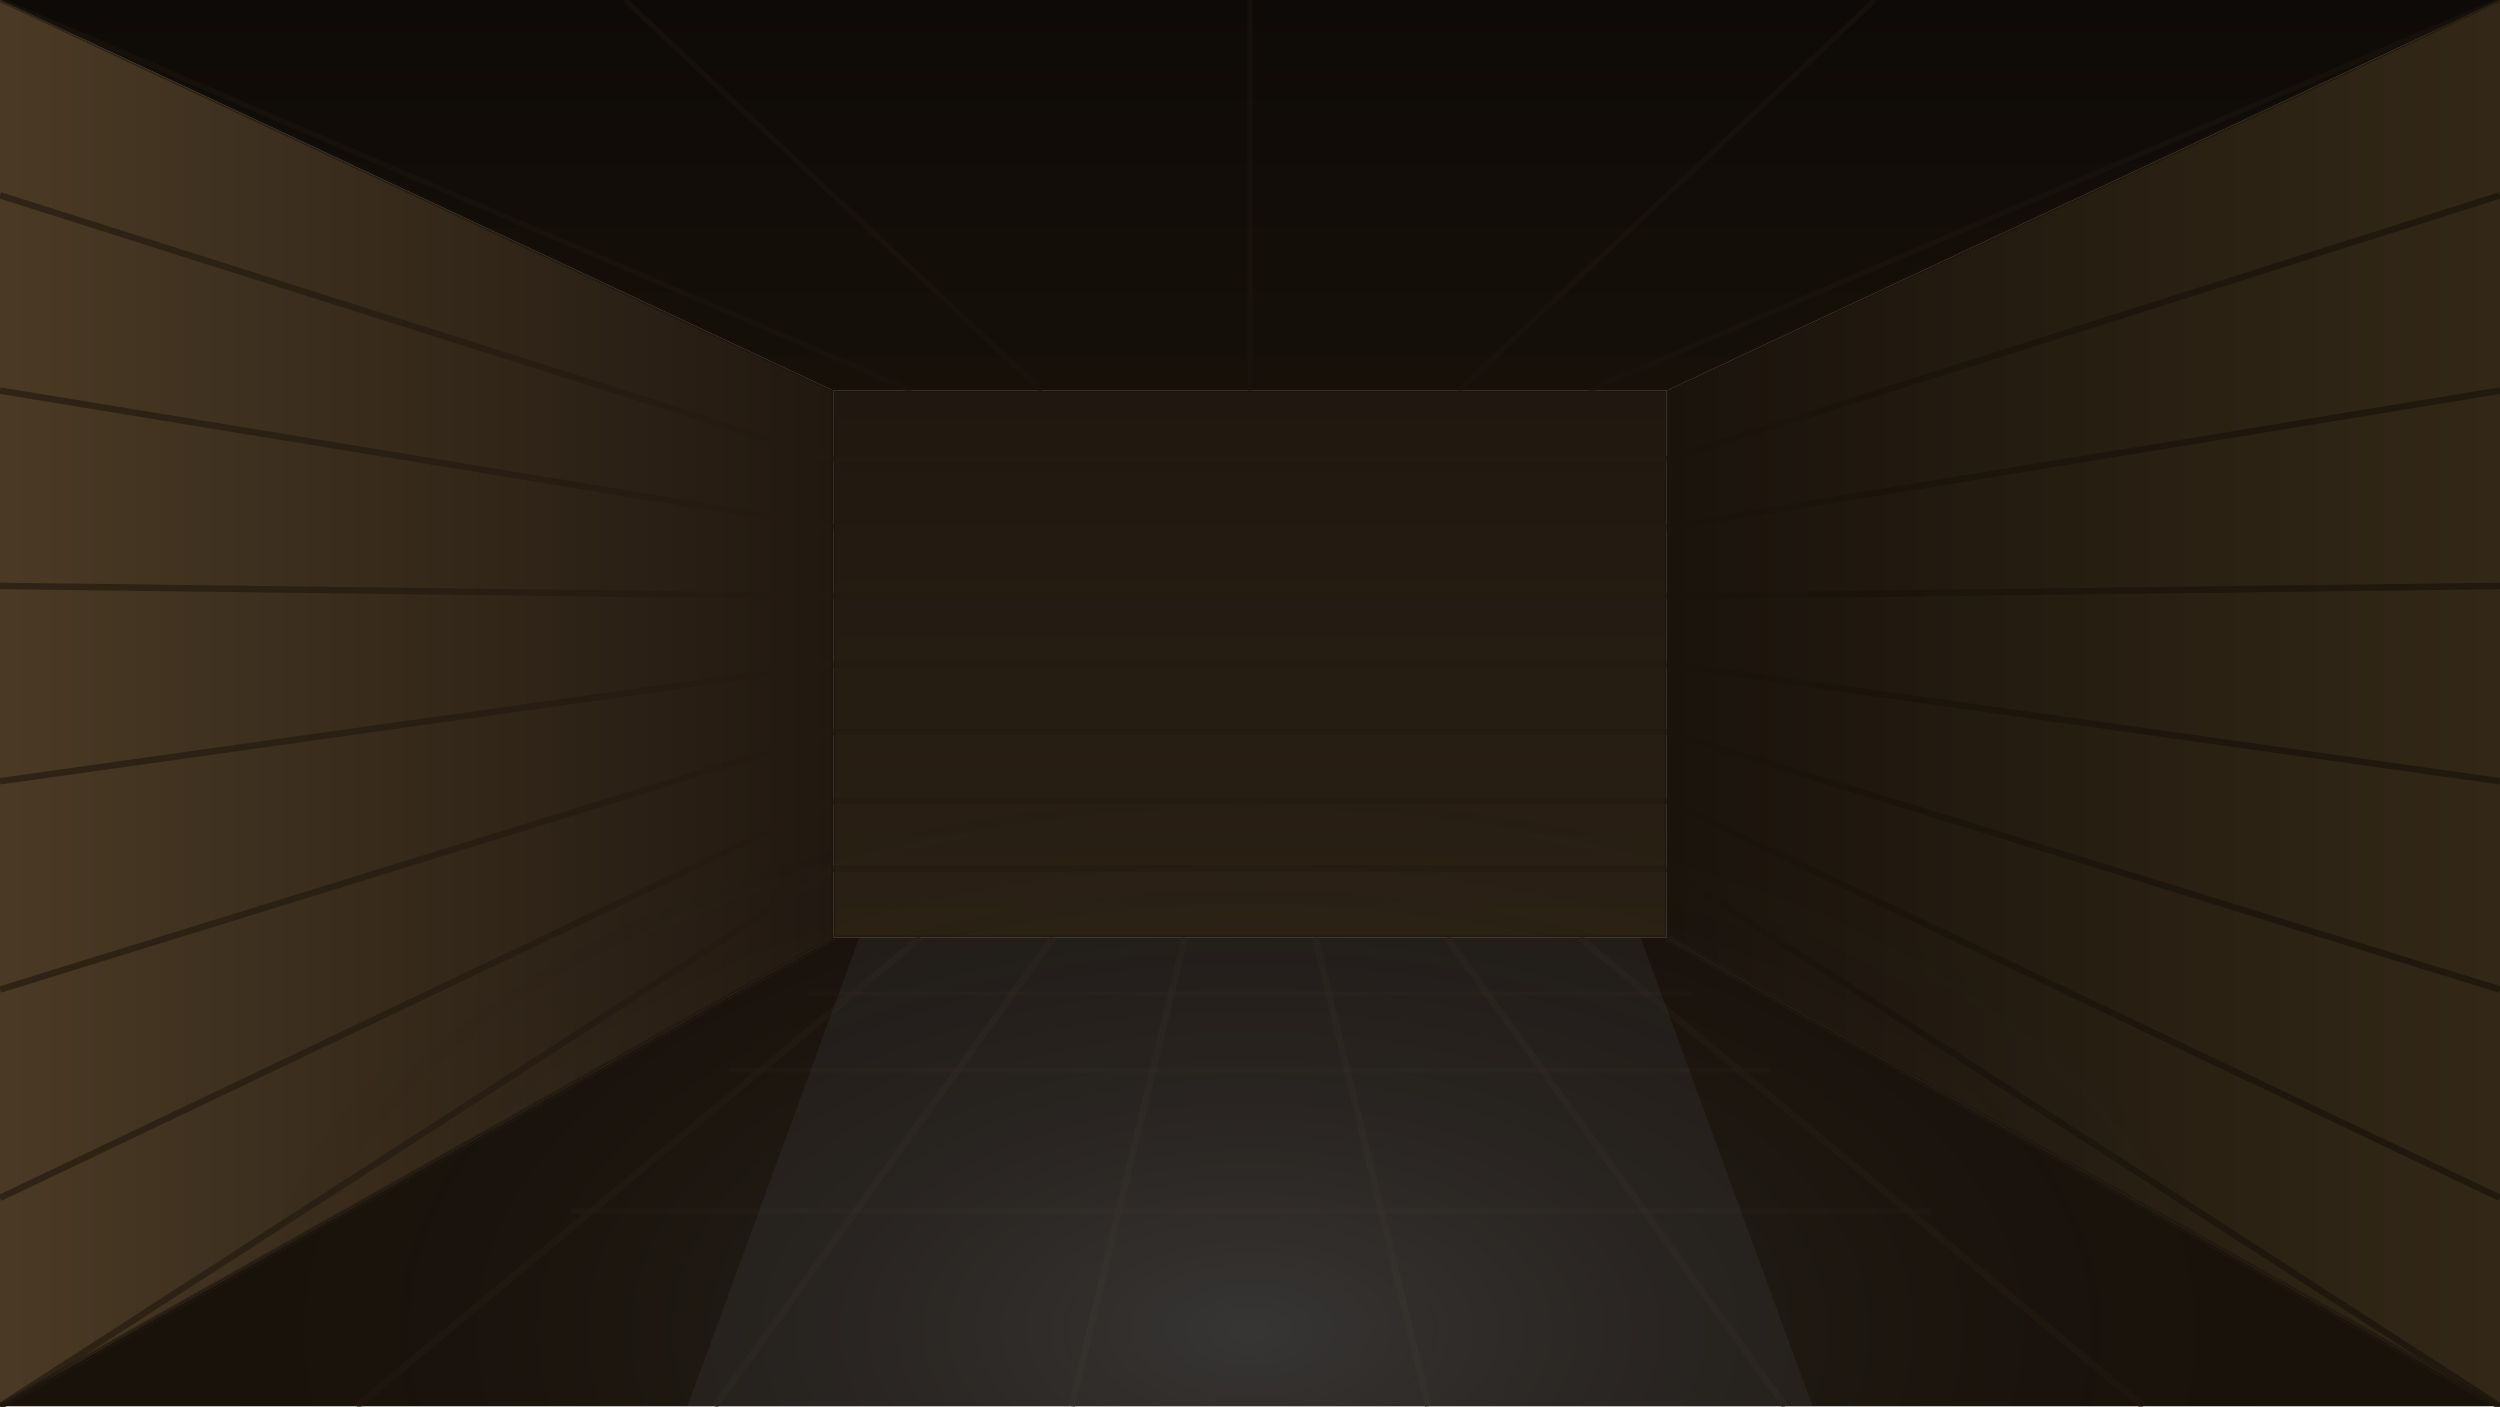
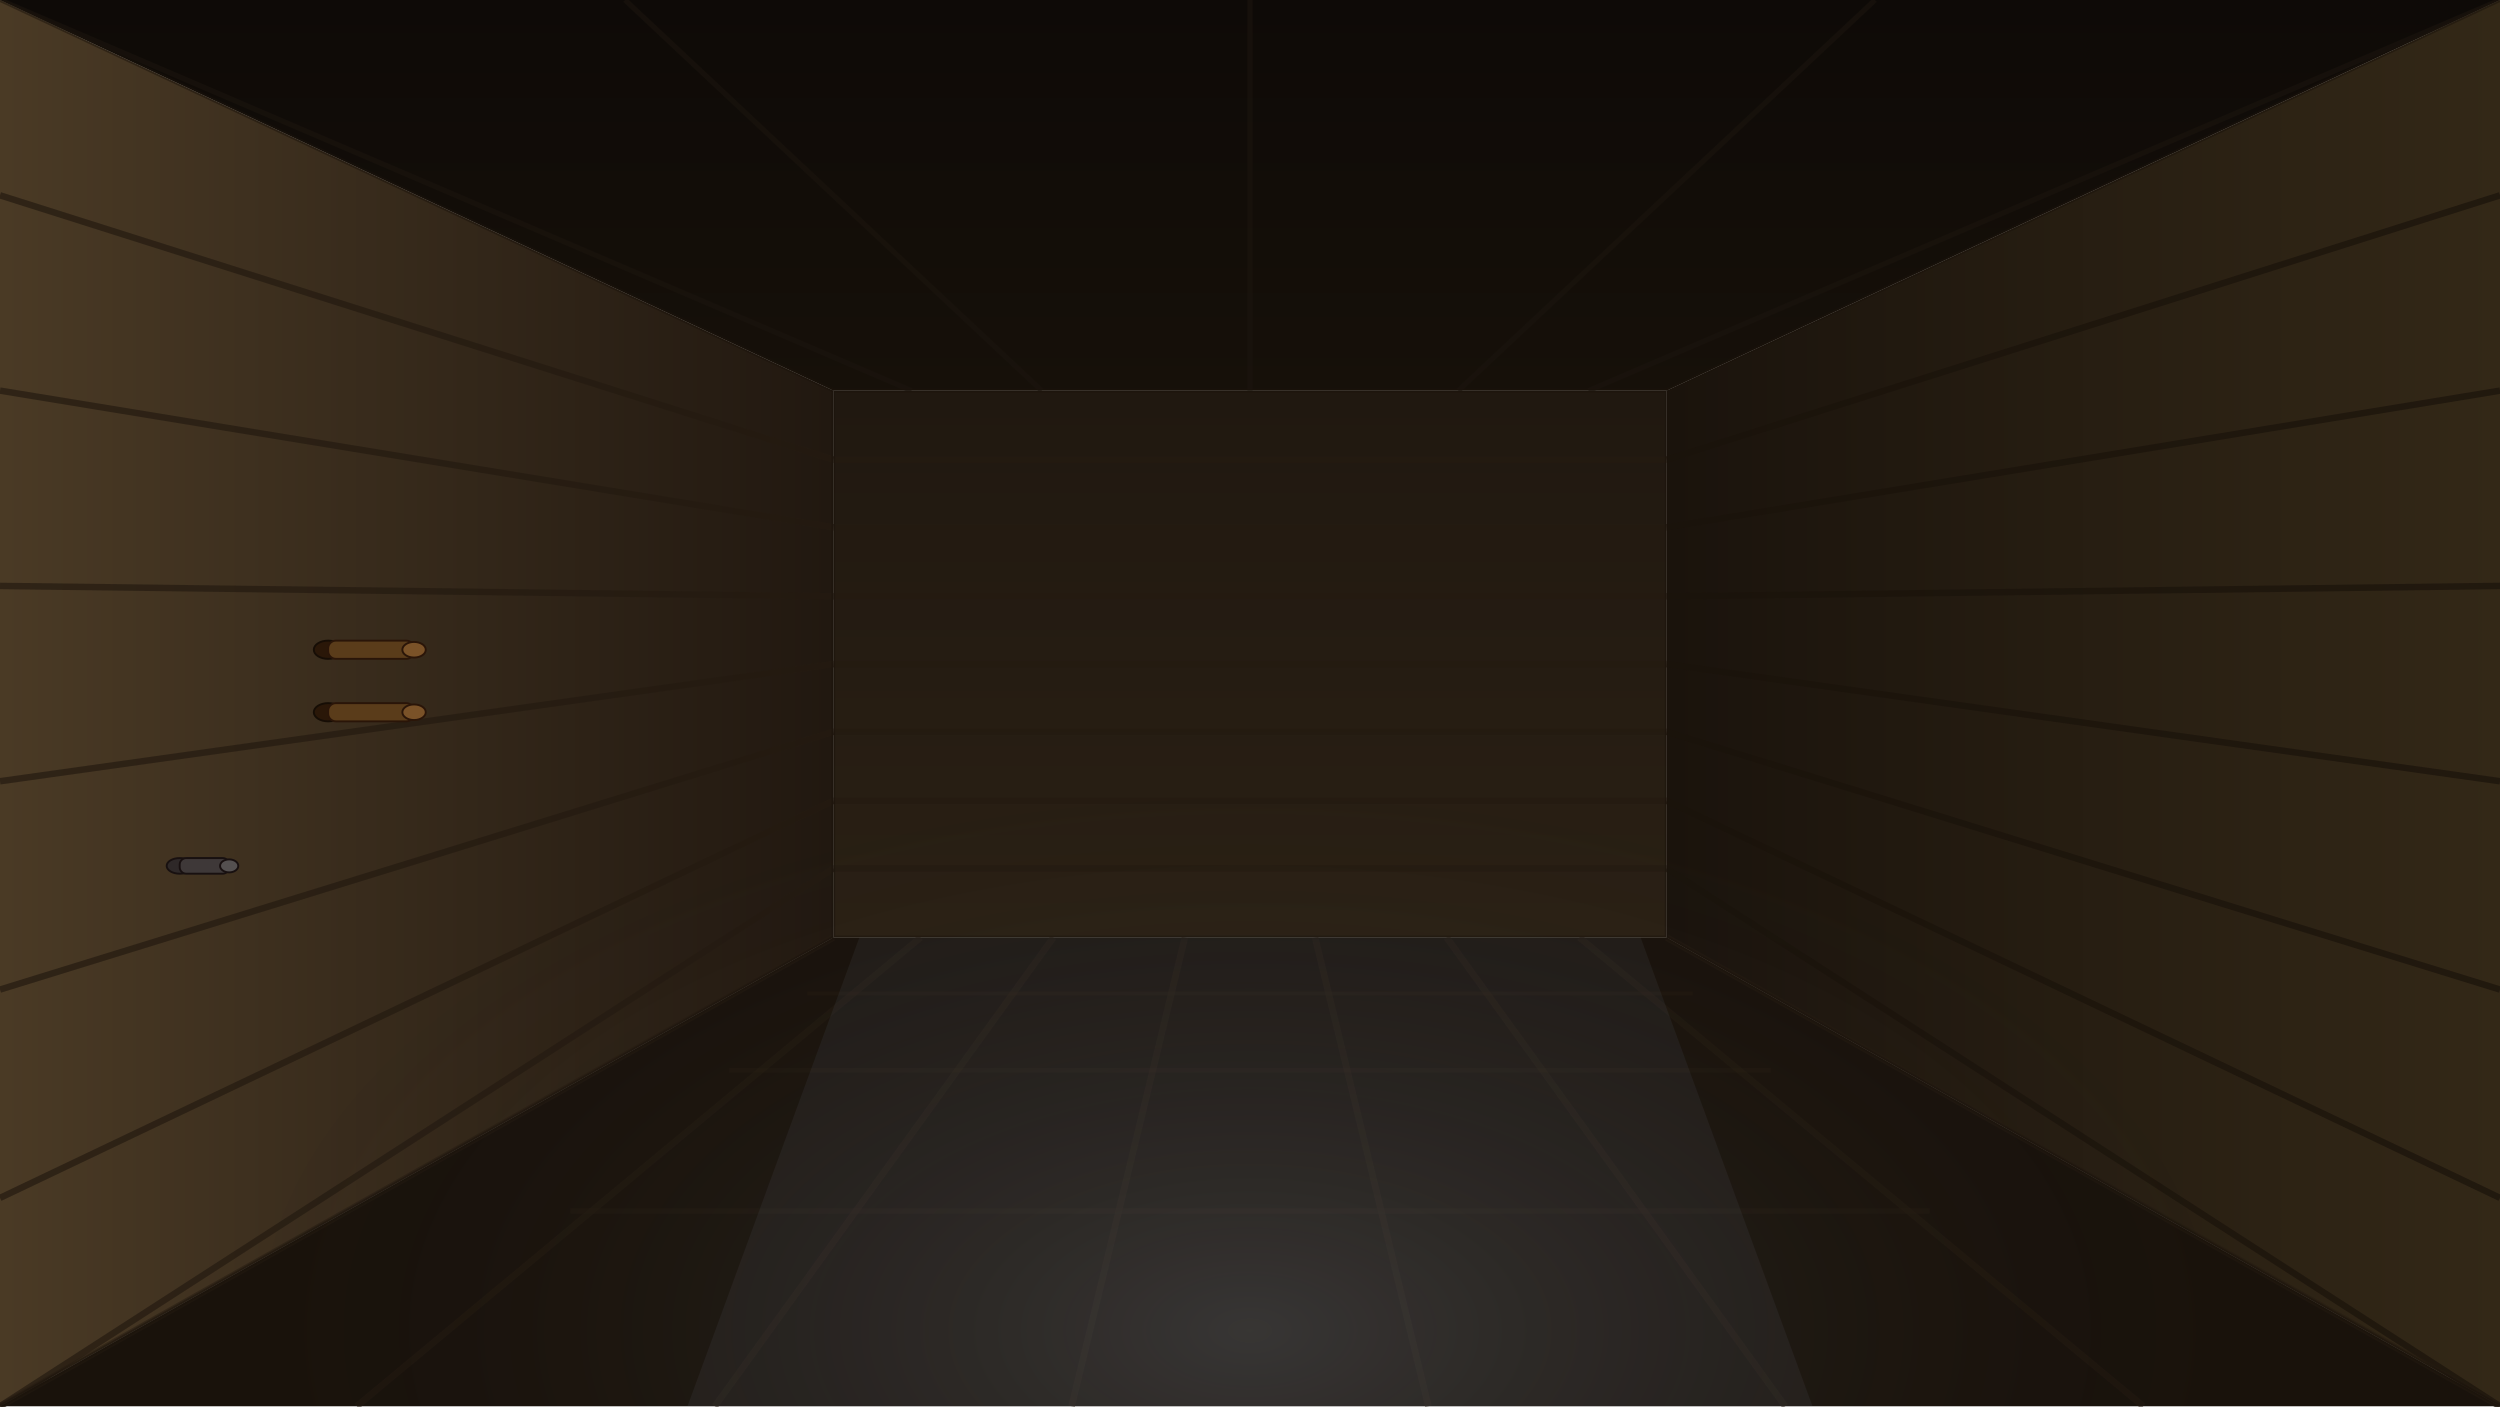
<svg xmlns="http://www.w3.org/2000/svg" viewBox="0 0 1920 1080" style="width: 100%; height: 100%; display: block; background: #0d0a07;">
  <defs>
    <linearGradient id="floor-grad" x1="0" y1="1080" x2="0" y2="620">
      <stop offset="0" stop-color="#352716" />
      <stop offset="1" stop-color="#19120b" />
    </linearGradient>
    <linearGradient id="back-grad" x1="0" y1="0" x2="0" y2="1">
      <stop offset="0" stop-color="#201810" />
      <stop offset="1" stop-color="#2a2014" />
    </linearGradient>
    <linearGradient id="left-grad" x1="0" y1="0" x2="1" y2="0">
      <stop offset="0" stop-color="#4a3a25" />
      <stop offset="1" stop-color="#211810" />
    </linearGradient>
    <linearGradient id="right-grad" x1="1" y1="0" x2="0" y2="0">
      <stop offset="0" stop-color="#332817" />
      <stop offset="1" stop-color="#1a130c" />
    </linearGradient>
    <linearGradient id="ceil-grad" x1="0" y1="0" x2="0" y2="1">
      <stop offset="0" stop-color="#0e0a07" />
      <stop offset="1" stop-color="#161009" />
    </linearGradient>
    <radialGradient id="daylight" cx="0.5" cy="0.95" r="0.6">
      <stop offset="0" stop-color="#b8c6d2" stop-opacity="0.15" />
      <stop offset="0.7" stop-color="#0d0a07" stop-opacity="0" />
    </radialGradient>
    <linearGradient id="backglow" x1="0" y1="720" x2="0" y2="560">
      <stop offset="0" stop-color="#d4e1ea" stop-opacity="0.6" />
      <stop offset="1" stop-color="#9fb2c2" stop-opacity="0" />
    </linearGradient>
    <linearGradient id="shaft" x1="0" y1="1080" x2="0" y2="720">
      <stop offset="0" stop-color="#eef4f8" stop-opacity="1" />
      <stop offset="0.35" stop-color="#d4e1ea" stop-opacity="0.78" />
      <stop offset="0.7" stop-color="#a4b6c5" stop-opacity="0.4" />
      <stop offset="1" stop-color="#6b7b89" stop-opacity="0.1" />
    </linearGradient>
    <clipPath id="floor-clip">
      <polygon points="0,1080 640,720 1280,720 1920,1080" />
    </clipPath>
  </defs>
  <polygon points="0,0 1920,0 1280,300 640,300" fill="url(#ceil-grad)" />
  <line x1="0" y1="0" x2="700" y2="300" stroke="#1a140d" stroke-width="4" opacity="0.6" />
  <line x1="480" y1="0" x2="800" y2="300" stroke="#1a140d" stroke-width="4" opacity="0.6" />
  <line x1="960" y1="0" x2="960" y2="300" stroke="#1a140d" stroke-width="4" opacity="0.6" />
  <line x1="1440" y1="0" x2="1120" y2="300" stroke="#1a140d" stroke-width="4" opacity="0.6" />
  <line x1="1920" y1="0" x2="1220" y2="300" stroke="#1a140d" stroke-width="4" opacity="0.6" />
  <polygon points="0,0 640,300 640,720 0,1080" fill="url(#left-grad)" />
  <line x1="0" y1="150" x2="640" y2="353" stroke="#241a10" stroke-width="5" opacity="0.7" />
  <line x1="0" y1="300" x2="640" y2="405" stroke="#241a10" stroke-width="5" opacity="0.7" />
  <line x1="0" y1="450" x2="640" y2="458" stroke="#241a10" stroke-width="5" opacity="0.7" />
  <line x1="0" y1="600" x2="640" y2="510" stroke="#241a10" stroke-width="5" opacity="0.7" />
  <line x1="0" y1="760" x2="640" y2="562" stroke="#241a10" stroke-width="5" opacity="0.7" />
  <line x1="0" y1="920" x2="640" y2="615" stroke="#241a10" stroke-width="5" opacity="0.7" />
  <line x1="0" y1="1080" x2="640" y2="667" stroke="#241a10" stroke-width="5" opacity="0.7" />
  <polygon points="1920,0 1280,300 1280,720 1920,1080" fill="url(#right-grad)" />
  <line x1="1920" y1="150" x2="1280" y2="353" stroke="#1a120a" stroke-width="5" opacity="0.7" />
  <line x1="1920" y1="300" x2="1280" y2="405" stroke="#1a120a" stroke-width="5" opacity="0.7" />
  <line x1="1920" y1="450" x2="1280" y2="458" stroke="#1a120a" stroke-width="5" opacity="0.7" />
  <line x1="1920" y1="600" x2="1280" y2="510" stroke="#1a120a" stroke-width="5" opacity="0.7" />
  <line x1="1920" y1="760" x2="1280" y2="562" stroke="#1a120a" stroke-width="5" opacity="0.7" />
  <line x1="1920" y1="920" x2="1280" y2="615" stroke="#1a120a" stroke-width="5" opacity="0.7" />
  <line x1="1920" y1="1080" x2="1280" y2="667" stroke="#1a120a" stroke-width="5" opacity="0.7" />
  <polygon points="0,1080 640,720 1280,720 1920,1080" fill="url(#floor-grad)" />
  <line x1="0" y1="1080" x2="640" y2="720" stroke="#241a10" stroke-width="5" opacity="0.5" />
  <line x1="274" y1="1080" x2="707" y2="720" stroke="#241a10" stroke-width="5" opacity="0.5" />
  <line x1="549" y1="1080" x2="809" y2="720" stroke="#241a10" stroke-width="5" opacity="0.5" />
  <line x1="823" y1="1080" x2="910" y2="720" stroke="#241a10" stroke-width="5" opacity="0.5" />
  <line x1="1097" y1="1080" x2="1010" y2="720" stroke="#241a10" stroke-width="5" opacity="0.5" />
  <line x1="1371" y1="1080" x2="1111" y2="720" stroke="#241a10" stroke-width="5" opacity="0.5" />
  <line x1="1646" y1="1080" x2="1213" y2="720" stroke="#241a10" stroke-width="5" opacity="0.5" />
  <line x1="1920" y1="1080" x2="1280" y2="720" stroke="#241a10" stroke-width="5" opacity="0.5" />
  <line x1="438" y1="930" x2="1482" y2="930" stroke="#241a10" stroke-width="4" opacity="0.4" />
  <line x1="560" y1="822" x2="1360" y2="822" stroke="#241a10" stroke-width="3.5" opacity="0.38" />
  <line x1="620" y1="763" x2="1300" y2="763" stroke="#241a10" stroke-width="3" opacity="0.35" />
  <rect x="640" y="300" width="640" height="420" fill="url(#back-grad)" />
  <line x1="640" y1="353" x2="1280" y2="353" stroke="#241a10" stroke-width="5" opacity="0.65" />
  <line x1="640" y1="405" x2="1280" y2="405" stroke="#241a10" stroke-width="5" opacity="0.65" />
  <line x1="640" y1="458" x2="1280" y2="458" stroke="#241a10" stroke-width="5" opacity="0.65" />
  <line x1="640" y1="510" x2="1280" y2="510" stroke="#241a10" stroke-width="5" opacity="0.65" />
  <line x1="640" y1="562" x2="1280" y2="562" stroke="#241a10" stroke-width="5" opacity="0.65" />
  <line x1="640" y1="615" x2="1280" y2="615" stroke="#241a10" stroke-width="5" opacity="0.65" />
  <line x1="640" y1="667" x2="1280" y2="667" stroke="#241a10" stroke-width="5" opacity="0.65" />
  <line x1="640" y1="300" x2="0" y2="0" stroke="#1a120a" stroke-width="3" opacity="0.5" />
  <line x1="1280" y1="300" x2="1920" y2="0" stroke="#1a120a" stroke-width="3" opacity="0.5" />
  <line x1="640" y1="720" x2="0" y2="1080" stroke="#1a120a" stroke-width="3" opacity="0.5" />
  <line x1="1280" y1="720" x2="1920" y2="1080" stroke="#1a120a" stroke-width="3" opacity="0.5" />
  <rect x="640" y="300" width="640" height="420" fill="none" stroke="#1a120a" stroke-width="3" opacity="0.5" />
  <g clip-path="url(#floor-clip)">
    <polygon points="528,1080 1392,1080 1260,720 660,720" fill="url(#shaft)" />
  </g>
  <polygon points="660,720 1260,720 1230,560 690,560" fill="url(#backglow)" />
  <rect width="1920" height="1080" fill="url(#daylight)" />
+   <ellipse cx="138" cy="665" rx="10" ry="6" fill="#2e2828" stroke="#181010" stroke-width="1.5" />
+   <rect x="138" y="659" width="38" height="12" rx="5" fill="#3e3838" stroke="#181010" stroke-width="1.5" />
+   <ellipse cx="176" cy="665" rx="7" ry="5" fill="#545050" stroke="#181010" stroke-width="1.5" />
+   <ellipse cx="252" cy="499" rx="11" ry="7" fill="#2a1708" stroke="#160d05" stroke-width="1.5" />
+   <rect x="252" y="492" width="66" height="14" rx="6" fill="#5a3c1a" stroke="#2a1508" stroke-width="1.5" />
+   <ellipse cx="318" cy="499" rx="9" ry="6" fill="#7a5228" stroke="#2a1508" stroke-width="1.5" />
+   <ellipse cx="252" cy="547" rx="11" ry="7" fill="#2a1708" stroke="#160d05" stroke-width="1.5" />
+   <rect x="252" y="540" width="66" height="14" rx="6" fill="#5a3c1a" stroke="#2a1508" stroke-width="1.5" />
+   <ellipse cx="318" cy="547" rx="9" ry="6" fill="#7a5228" stroke="#2a1508" stroke-width="1.5" />
</svg>
